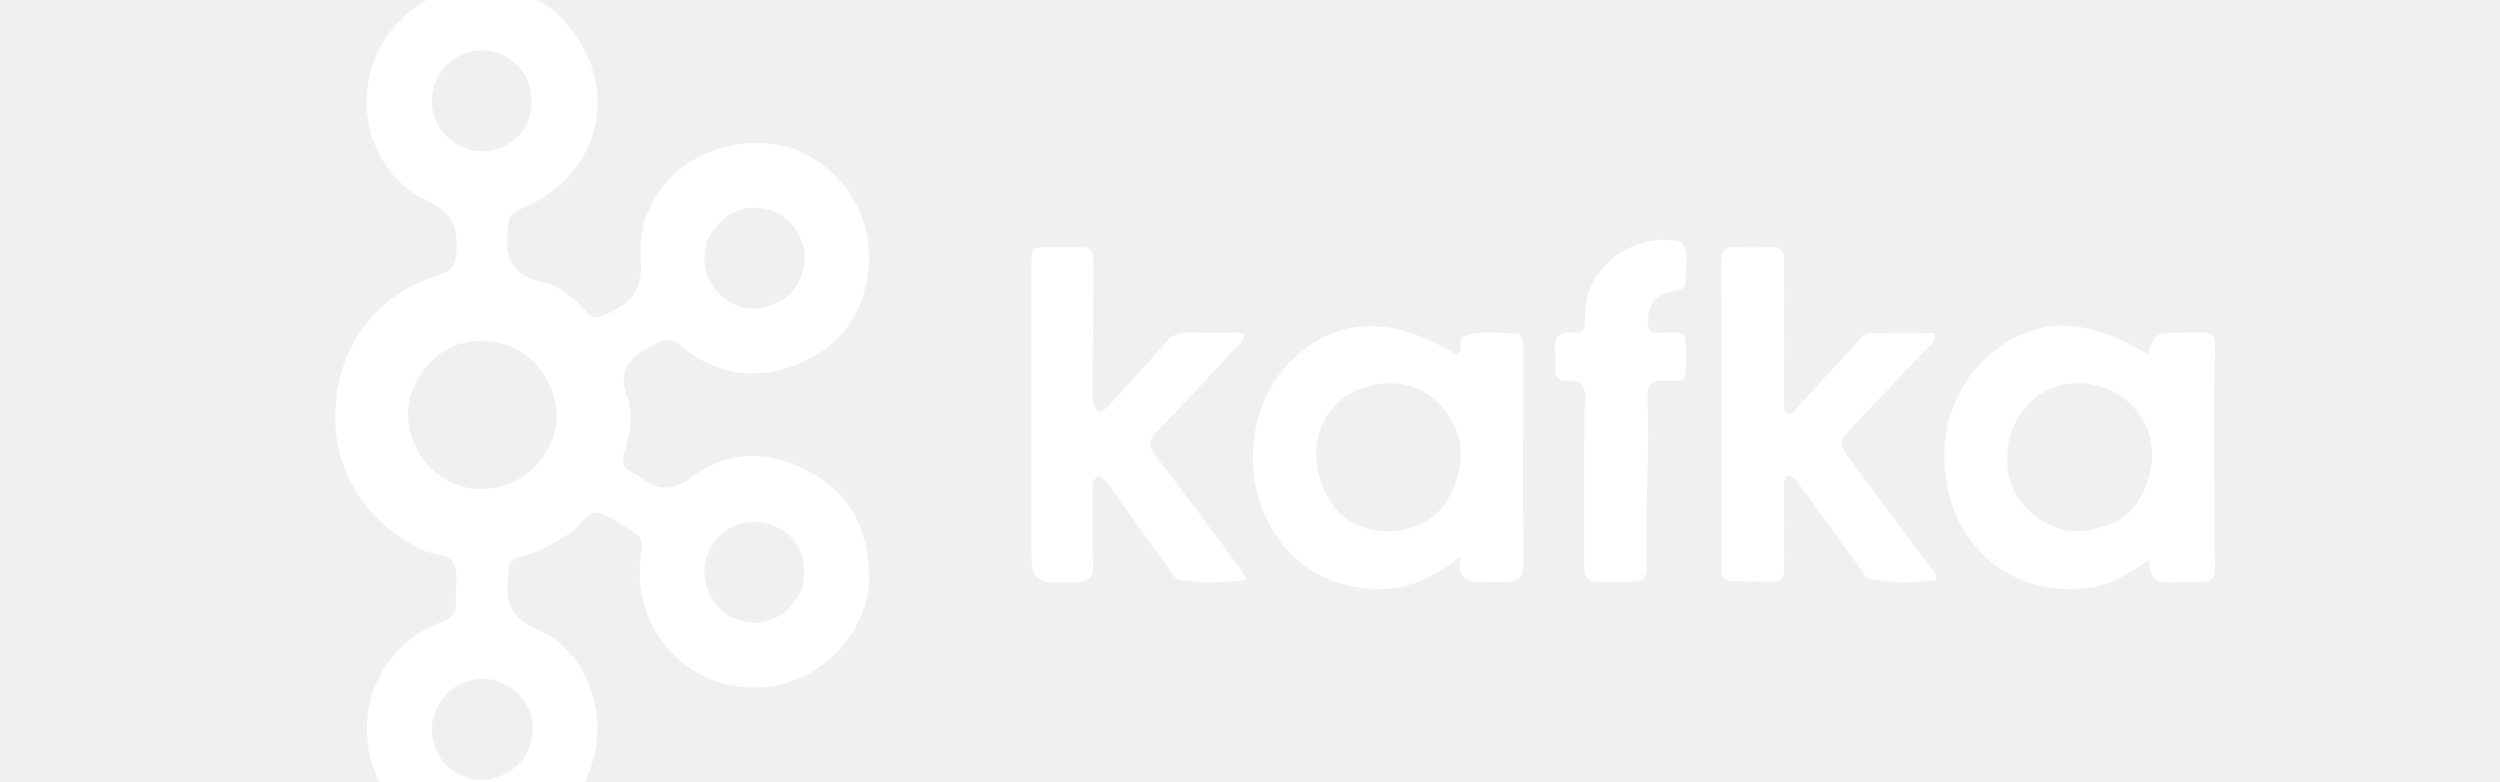
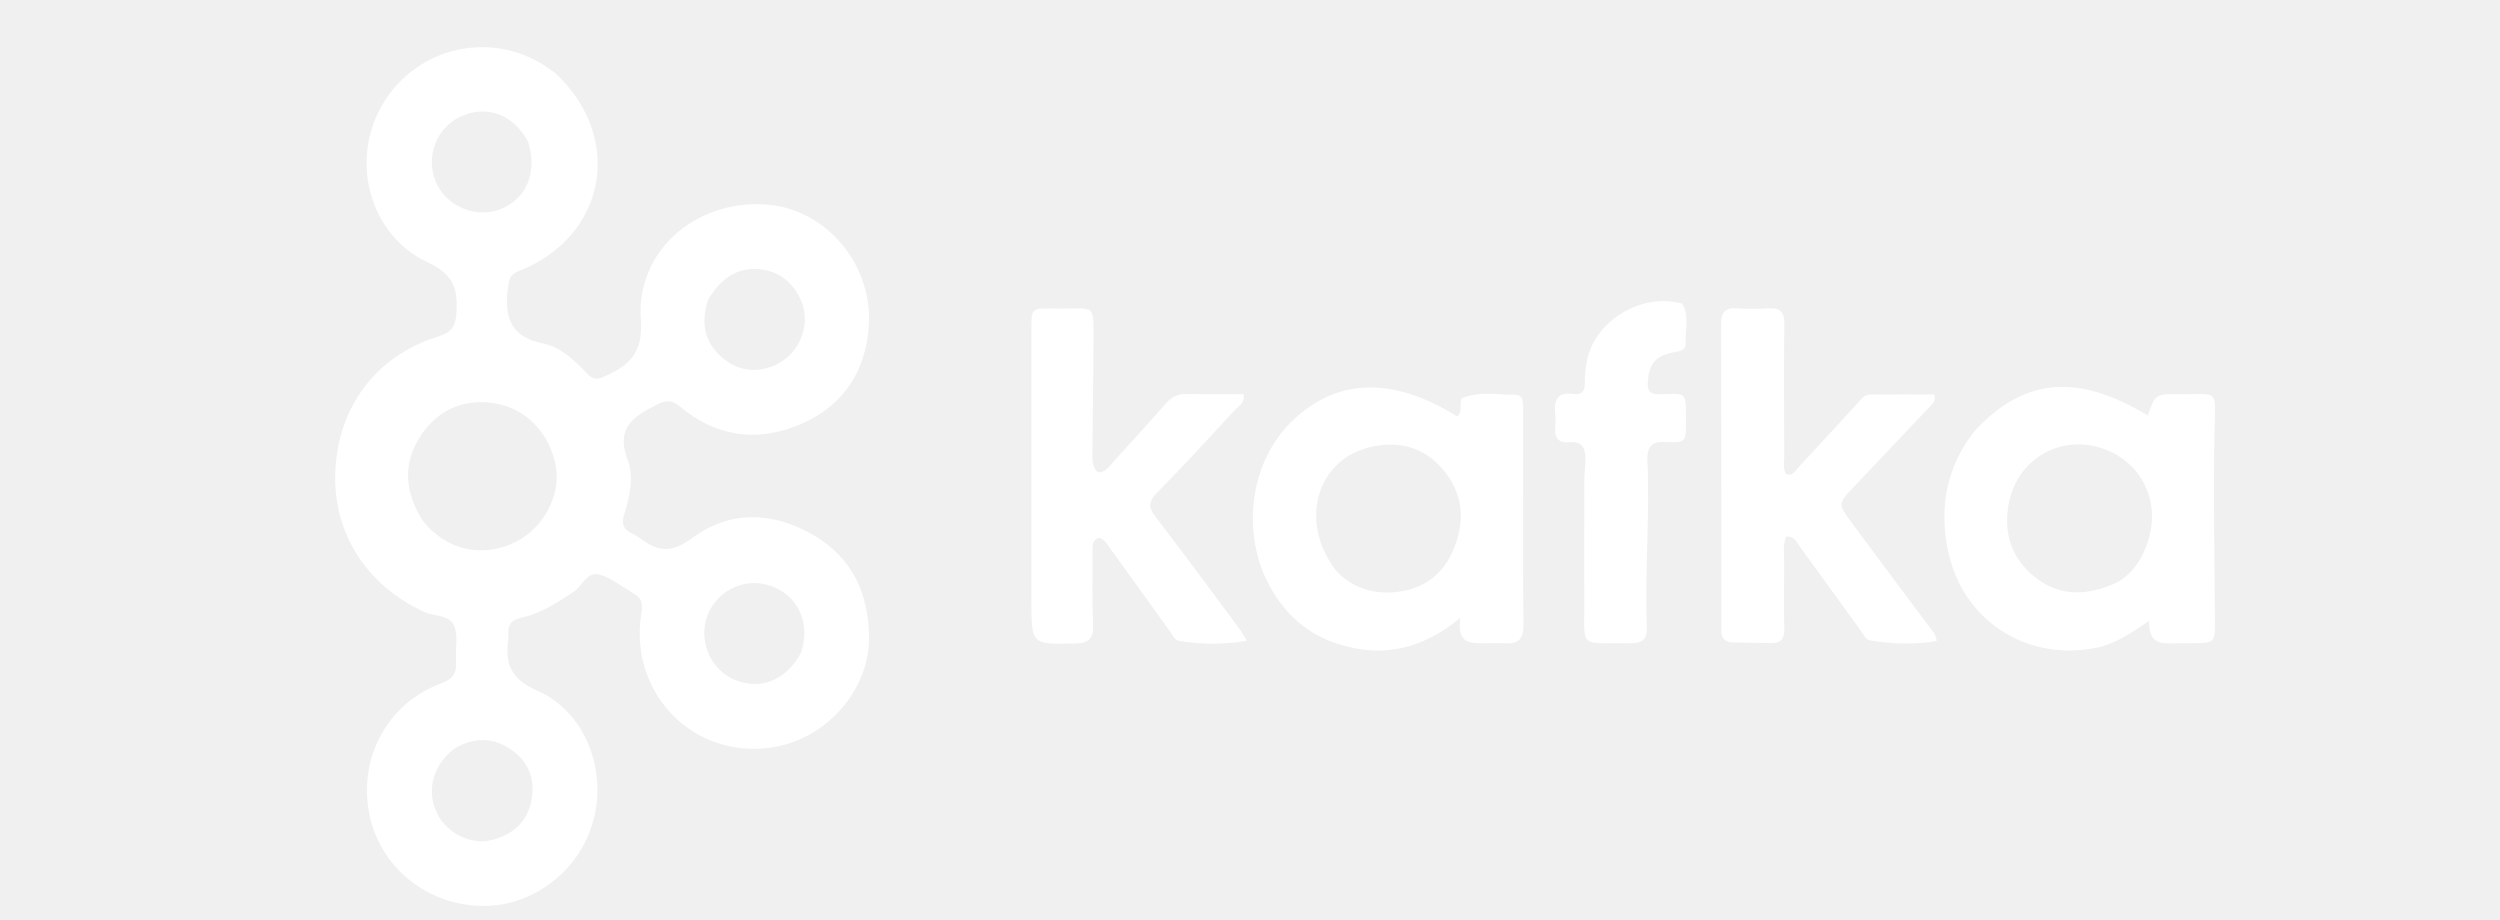
- <svg xmlns="http://www.w3.org/2000/svg" version="1.1" id="Layer_1" x="0px" y="0px" width="100%" viewBox="0 50 816 255" enable-background="new 0 50 816 255" xml:space="preserve">
+ <svg xmlns="http://www.w3.org/2000/svg" version="1.1" id="Layer_1" x="0px" y="0px" width="100%" viewBox="0 30 816 300" enable-background="new 0 30 816 300" xml:space="preserve">
  <path fill="#ffffff" opacity="1" stroke="none" d=" M181.152,53.781  C203.951,74.938 197.92,107.297 169.306,118.484  C166.38,119.628 166.161,121.2 165.795,123.977  C164.538,133.509 166.526,139.973 177.373,142.147  C183,143.275 187.618,147.659 191.631,151.932  C193.682,154.116 195.141,153.855 197.62,152.734  C205.643,149.107 209.944,145.047 209.168,134.361  C207.559,112.21 226.628,95.488 249.397,96.703  C269.715,97.787 285.526,116.776 283.483,137.685  C281.997,152.898 273.924,163.532 259.939,169.033  C246.363,174.373 233.381,172.274 222.059,162.782  C219.459,160.603 217.651,160.435 214.62,161.959  C206.908,165.835 200.798,169.494 204.91,180.262  C206.94,185.579 205.584,192.158 203.718,197.962  C202.798,200.825 203.419,202.796 206.2,204.078  C207.252,204.563 208.268,205.177 209.197,205.872  C214.887,210.129 219.32,210.528 225.976,205.594  C238.241,196.504 252.304,196.933 265.48,204.643  C278.212,212.094 283.611,223.684 283.651,238.451  C283.701,257.125 265.755,276.913 241.661,274.161  C220.198,271.71 205.644,251.661 209.396,229.899  C209.892,227.025 209.367,225.023 206.721,223.69  C206.131,223.394 205.648,222.892 205.068,222.57  C201.866,220.792 198.826,218.27 195.391,217.484  C191.493,216.592 190.083,221.284 187.281,223.147  C181.837,226.765 176.398,230.26 169.932,231.693  C166.991,232.345 165.646,233.964 165.947,236.962  C165.996,237.456 165.991,237.968 165.921,238.459  C164.775,246.556 166.622,251.628 175.435,255.489  C190.972,262.295 198.135,281.146 193.695,297.75  C189.238,314.418 173.582,326.246 156.71,325.694  C138.961,325.113 124.094,312.885 120.606,295.998  C116.79,277.528 126.408,259.52 144.029,253.053  C148.018,251.589 149.119,249.524 148.848,245.725  C148.576,241.913 149.612,237.694 148.296,234.354  C146.832,230.636 141.751,231.269 138.377,229.705  C119.435,220.925 108.825,203.863 109.423,184.517  C110.098,162.719 122.981,145.987 143.093,139.805  C147.633,138.409 148.735,136.363 149.001,131.822  C149.458,123.998 147.875,119.487 139.642,115.652  C120.699,106.827 114.282,82.84 124.462,64.766  C134.87,46.288 157.974,39.921 176.305,50.506  C177.887,51.42 179.353,52.533 181.152,53.781 M137.789,199.641  C138.428,200.406 139.026,201.211 139.711,201.932  C147.42,210.042 158.288,211.885 168.442,206.823  C177.336,202.389 183.024,191.747 181.457,182.473  C179.554,171.208 171.288,162.775 160.402,161.467  C150.793,160.313 142.902,164.01 137.568,171.858  C131.607,180.63 131.77,189.941 137.789,199.641 M148.069,274.496  C141.109,280.052 139.047,288.385 142.806,295.766  C146.022,302.079 153.811,305.826 160.366,304.222  C167.067,302.583 171.802,298.607 173.334,291.849  C174.841,285.201 173.024,279.19 167.336,275.032  C161.44,270.722 155.118,270.265 148.069,274.496 M261.54,242.853  C264.564,233.331 260.541,224.45 251.774,221.298  C243.545,218.34 234.543,222.297 231.117,230.377  C227.776,238.261 231.404,247.964 239.027,251.533  C247.684,255.585 256.551,252.4 261.54,242.853 M172.391,76.319  C167.608,67.334 158.876,64.079 150.301,68.084  C142.459,71.747 138.882,81.008 142.165,89.149  C145.339,97.017 154.729,101.282 162.729,98.488  C171.561,95.402 175.615,86.653 172.391,76.319 M231.117,127.909  C228.888,134.618 229.58,140.832 234.815,145.897  C239.162,150.103 244.477,151.752 250.449,150.098  C257.88,148.041 262.803,141.354 262.692,133.776  C262.593,126.981 257.446,120.187 251.105,118.483  C242.916,116.283 236.03,119.315 231.117,127.909 z" />
  <path fill="#ffffff" opacity="1" stroke="none" d=" M644.545,170.618  C660.776,153.23 678.166,151.773 701.054,165.633  C703.456,158.652 703.457,158.573 711.542,158.667  C724.201,158.815 723.155,156.678 722.841,170.103  C722.348,191.238 722.891,212.361 722.949,233.49  C722.966,239.593 722.684,239.857 716.428,239.936  C714.93,239.956 713.431,239.968 711.933,239.934  C707.111,239.827 701.224,241.594 701.48,232.642  C695.514,236.682 690.54,240.14 684.366,241.401  C661.413,246.088 640.432,232.47 635.783,209.523  C632.927,195.431 635.318,182.409 644.545,170.618 M691.352,219.928  C696.496,216.827 699.393,212.018 701.154,206.509  C705.53,192.817 698.13,179.37 684.404,175.827  C671.352,172.458 658.519,180.386 655.746,193.897  C653.744,203.654 656.433,212.309 664.339,218.484  C672.486,224.847 681.581,224.578 691.352,219.928 z" />
  <path fill="#ffffff" opacity="1" stroke="none" d=" M477.072,159.997  C482.91,157.612 488.736,158.875 494.485,158.85  C497.283,158.838 497.142,161.377 497.15,163.359  C497.182,171.35 497.141,179.341 497.145,187.332  C497.152,202.814 497.037,218.299 497.268,233.778  C497.336,238.304 495.811,240.282 491.286,239.964  C489.298,239.825 487.292,239.935 485.295,239.928  C480.608,239.91 475.309,240.76 476.676,231.625  C463.897,242.273 450.804,244.735 436.475,240.097  C427.364,237.148 420.54,231.405 415.553,223.292  C404.867,205.905 407.346,181.716 421.298,167.894  C435.985,153.344 454.381,152.667 475.658,165.949  C477.495,164.425 476.25,162.187 477.072,159.997 M436.151,216.344  C440.771,221.239 446.748,223.52 453.173,223.396  C462.655,223.212 470.197,218.933 474.169,209.946  C478.316,200.562 477.831,191.441 471.037,183.311  C464.723,175.756 456.292,173.773 447.144,175.959  C429.584,180.157 423.865,200.483 436.151,216.344 z" />
  <path fill="#ffffff" opacity="1" stroke="none" d=" M564.594,239.637  C561.551,238.763 561.856,236.558 561.854,234.614  C561.824,201.633 561.853,168.652 561.779,135.672  C561.771,132.117 562.949,130.422 566.706,130.643  C570.192,130.849 573.711,130.874 577.194,130.644  C581.088,130.387 582.451,131.851 582.402,135.812  C582.223,150.301 582.323,164.794 582.371,179.285  C582.377,181.07 581.908,182.946 582.949,184.676  C585.128,185.615 585.921,183.714 586.952,182.607  C593.422,175.663 599.825,168.659 606.25,161.674  C607.371,160.455 608.363,158.825 610.163,158.798  C617.265,158.693 624.37,158.755 631.325,158.755  C632.039,161.181 630.564,161.997 629.581,163.037  C621.46,171.625 613.331,180.204 605.2,188.783  C599.882,194.395 599.819,194.437 604.485,200.743  C612.902,212.12 621.402,223.436 629.861,234.782  C630.739,235.96 631.96,236.95 632.133,239.258  C624.798,240.465 617.467,240.21 610.185,238.99  C609.058,238.801 608.14,236.924 607.268,235.724  C600.611,226.568 594.011,217.369 587.333,208.227  C586.323,206.844 585.612,204.854 582.927,205.208  C581.78,208.334 582.436,211.667 582.379,214.905  C582.259,221.732 582.224,228.566 582.388,235.391  C582.466,238.638 581.124,239.976 578.015,239.916  C573.688,239.832 569.361,239.788 564.594,239.637 z" />
  <path fill="#ffffff" opacity="1" stroke="none" d=" M336.649,140.042  C336.72,129.732 335.828,130.678 345.543,130.731  C357.71,130.797 356.933,128.819 356.907,141.799  C356.882,153.619 356.654,165.439 356.568,177.26  C356.551,179.7 356.28,182.277 358.37,184.211  C360.994,184.164 362.122,182.114 363.528,180.576  C369.261,174.304 374.99,168.027 380.583,161.631  C382.503,159.434 384.615,158.513 387.532,158.593  C393.663,158.762 399.801,158.644 405.923,158.644  C406.424,161.687 404.209,162.581 402.967,163.926  C394.608,172.976 386.296,182.08 377.64,190.842  C374.757,193.76 374.812,195.628 377.207,198.743  C386.447,210.758 395.421,222.978 404.472,235.138  C405.244,236.176 405.851,237.337 406.977,239.157  C399.189,240.451 392.026,240.362 384.871,239.196  C383.353,238.948 382.702,237.228 381.831,236.02  C375.5,227.234 369.17,218.447 362.841,209.66  C361.691,208.063 360.84,206.164 358.706,205.525  C356.597,206.166 356.604,207.925 356.604,209.568  C356.603,217.725 356.45,225.89 356.78,234.035  C356.956,238.403 355.417,239.904 351.108,240.009  C336.648,240.363 336.65,240.481 336.65,226.031  C336.649,197.533 336.649,169.035 336.649,140.042 z" />
  <path fill="#ffffff" opacity="1" stroke="none" d=" M517.142,185.406  C517.273,183.127 517.506,181.299 517.483,179.474  C517.441,176.202 516.215,173.939 512.405,174.346  C508.608,174.751 507.308,172.867 507.635,169.326  C507.757,168.005 507.771,166.65 507.631,165.333  C507.151,160.802 508.135,157.753 513.688,158.6  C516.138,158.974 517.287,157.883 517.29,155.202  C517.292,152.397 517.528,149.518 518.189,146.799  C521.161,134.587 535.316,126.044 547.728,128.813  C548.212,128.921 548.944,128.916 549.128,129.223  C551.529,133.236 549.98,137.631 550.197,141.855  C550.342,144.667 547.884,144.651 545.971,145.06  C540.215,146.289 538.293,148.74 537.839,154.628  C537.598,157.763 538.717,158.769 541.749,158.695  C550.544,158.481 550.32,157.503 550.311,167.375  C550.305,174.258 550.275,174.621 543.569,174.252  C538.486,173.972 537.545,176.573 537.719,180.55  C538.506,198.532 536.872,216.505 537.529,234.475  C537.69,238.874 535.93,239.994 532.071,239.95  C514.885,239.756 517.235,242.116 517.116,225.794  C517.019,212.483 517.116,199.171 517.142,185.406 z" />
</svg>
